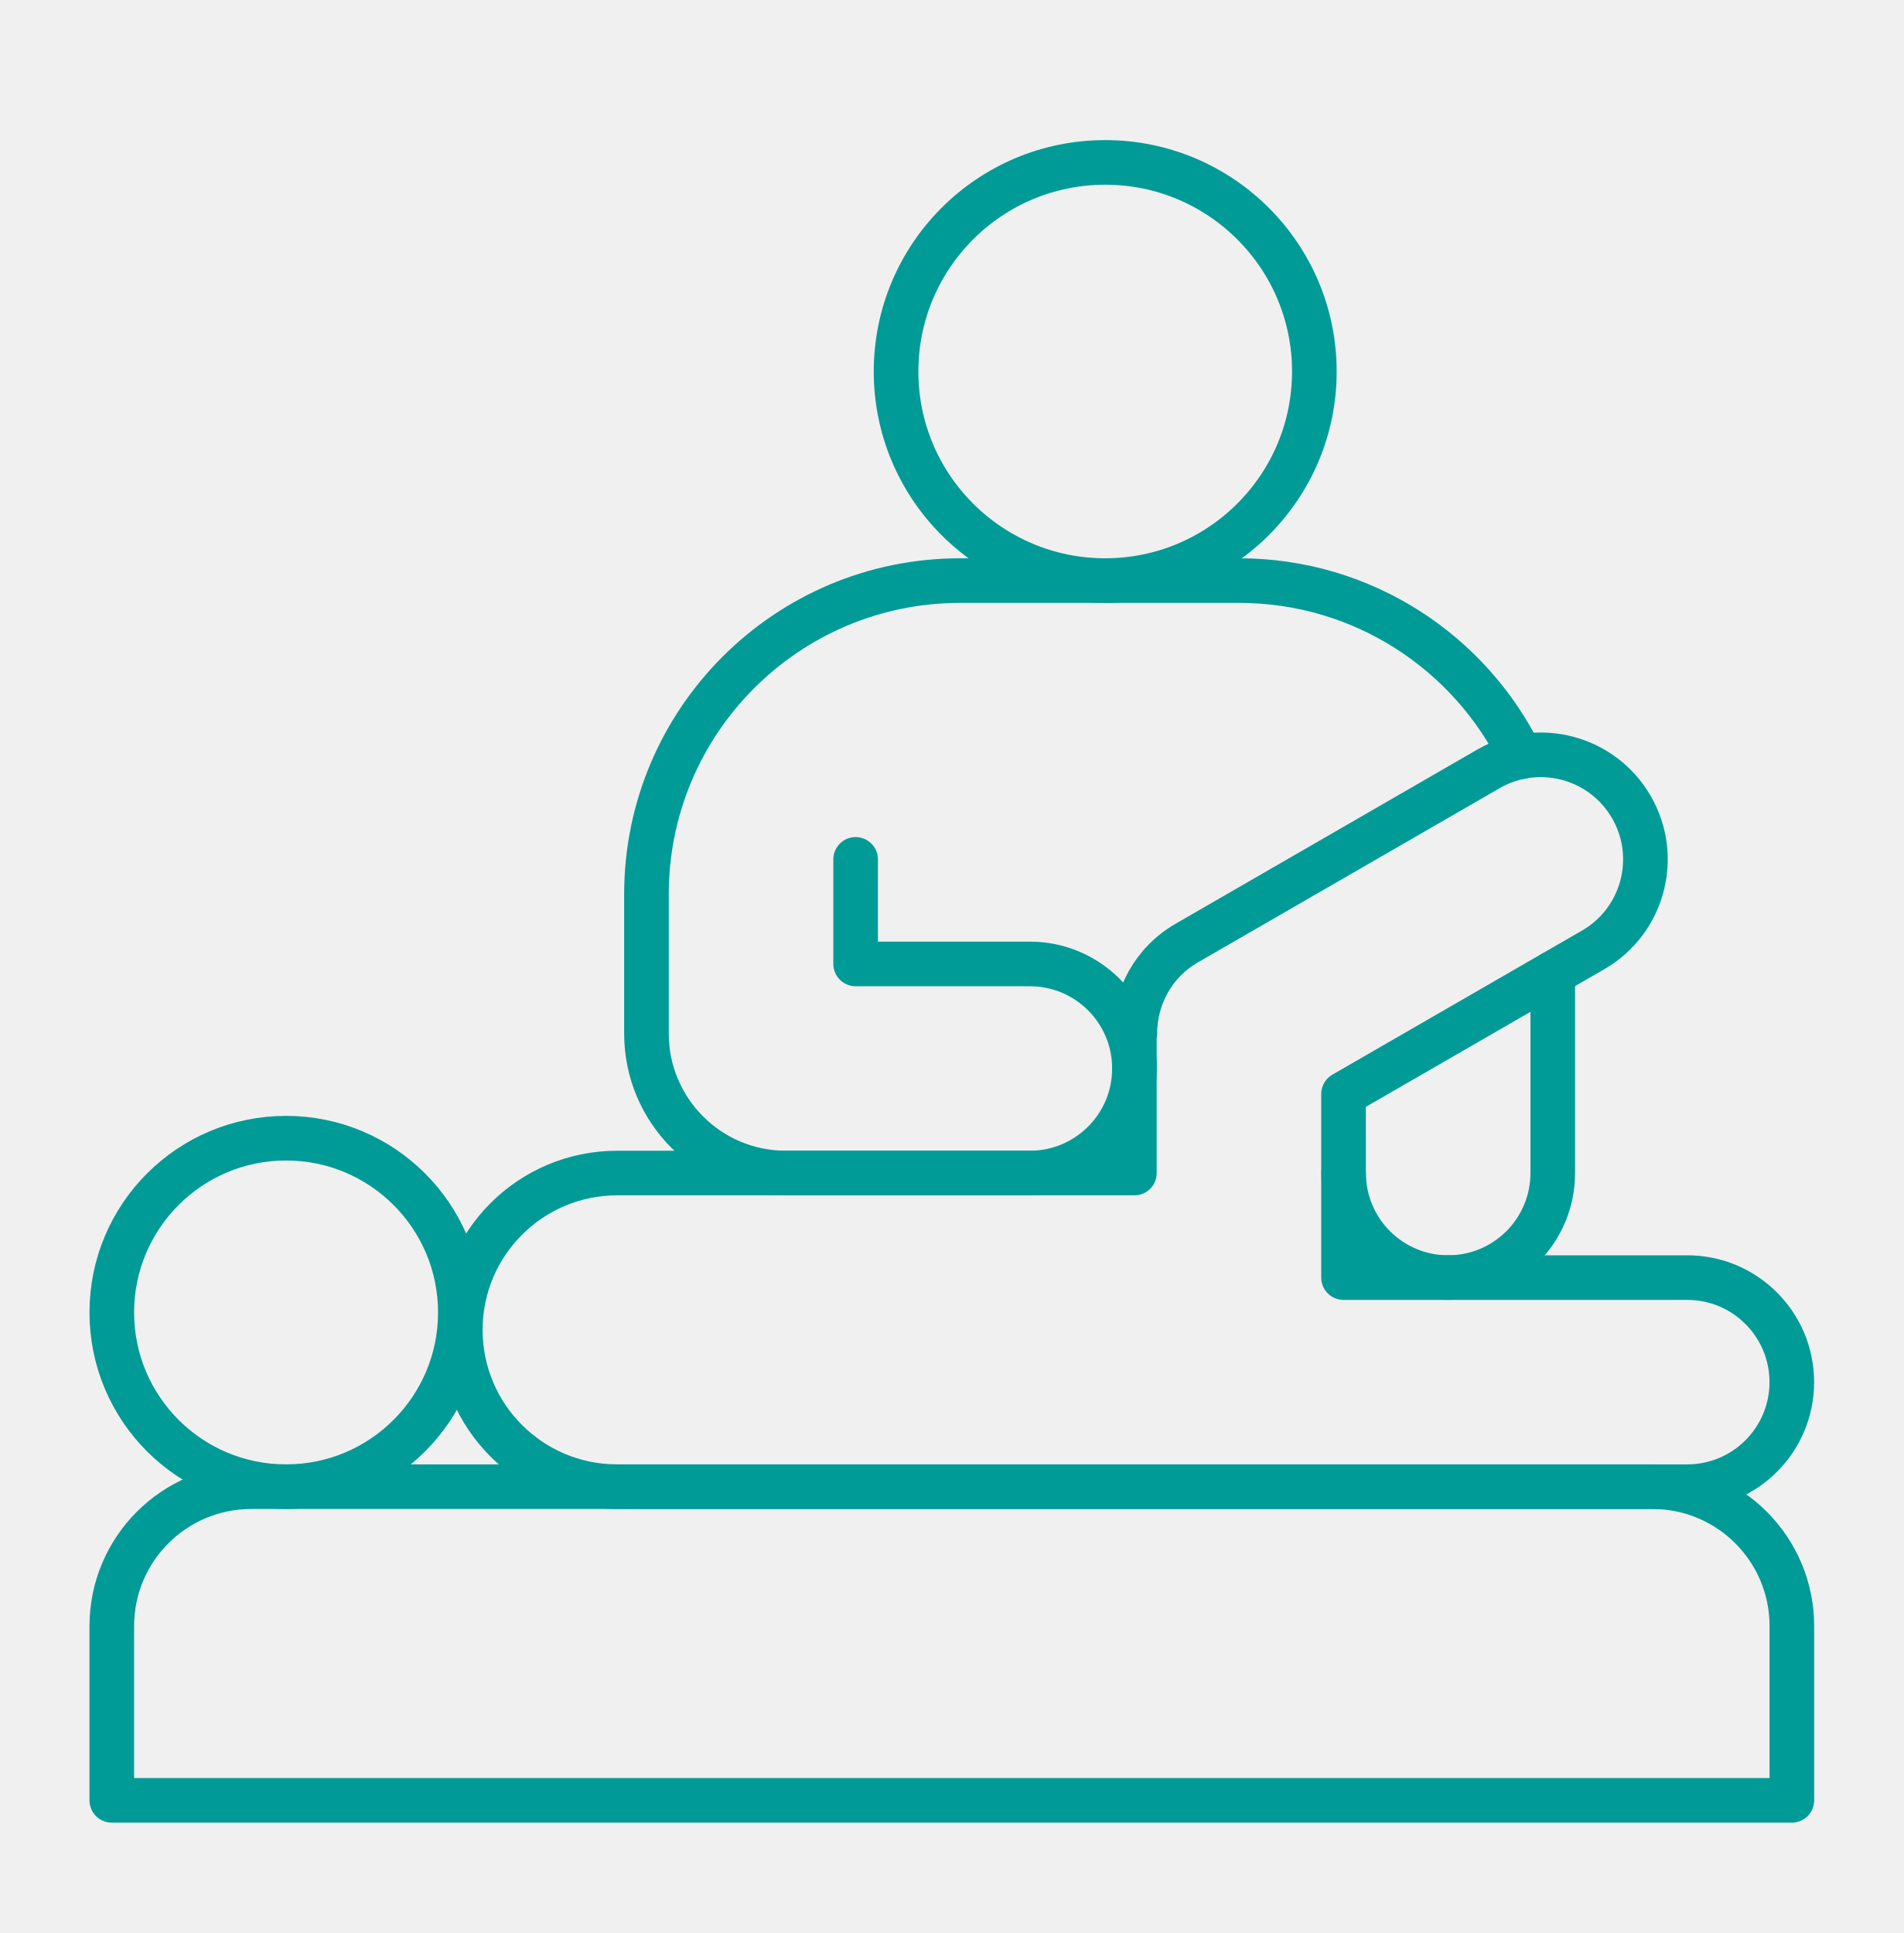
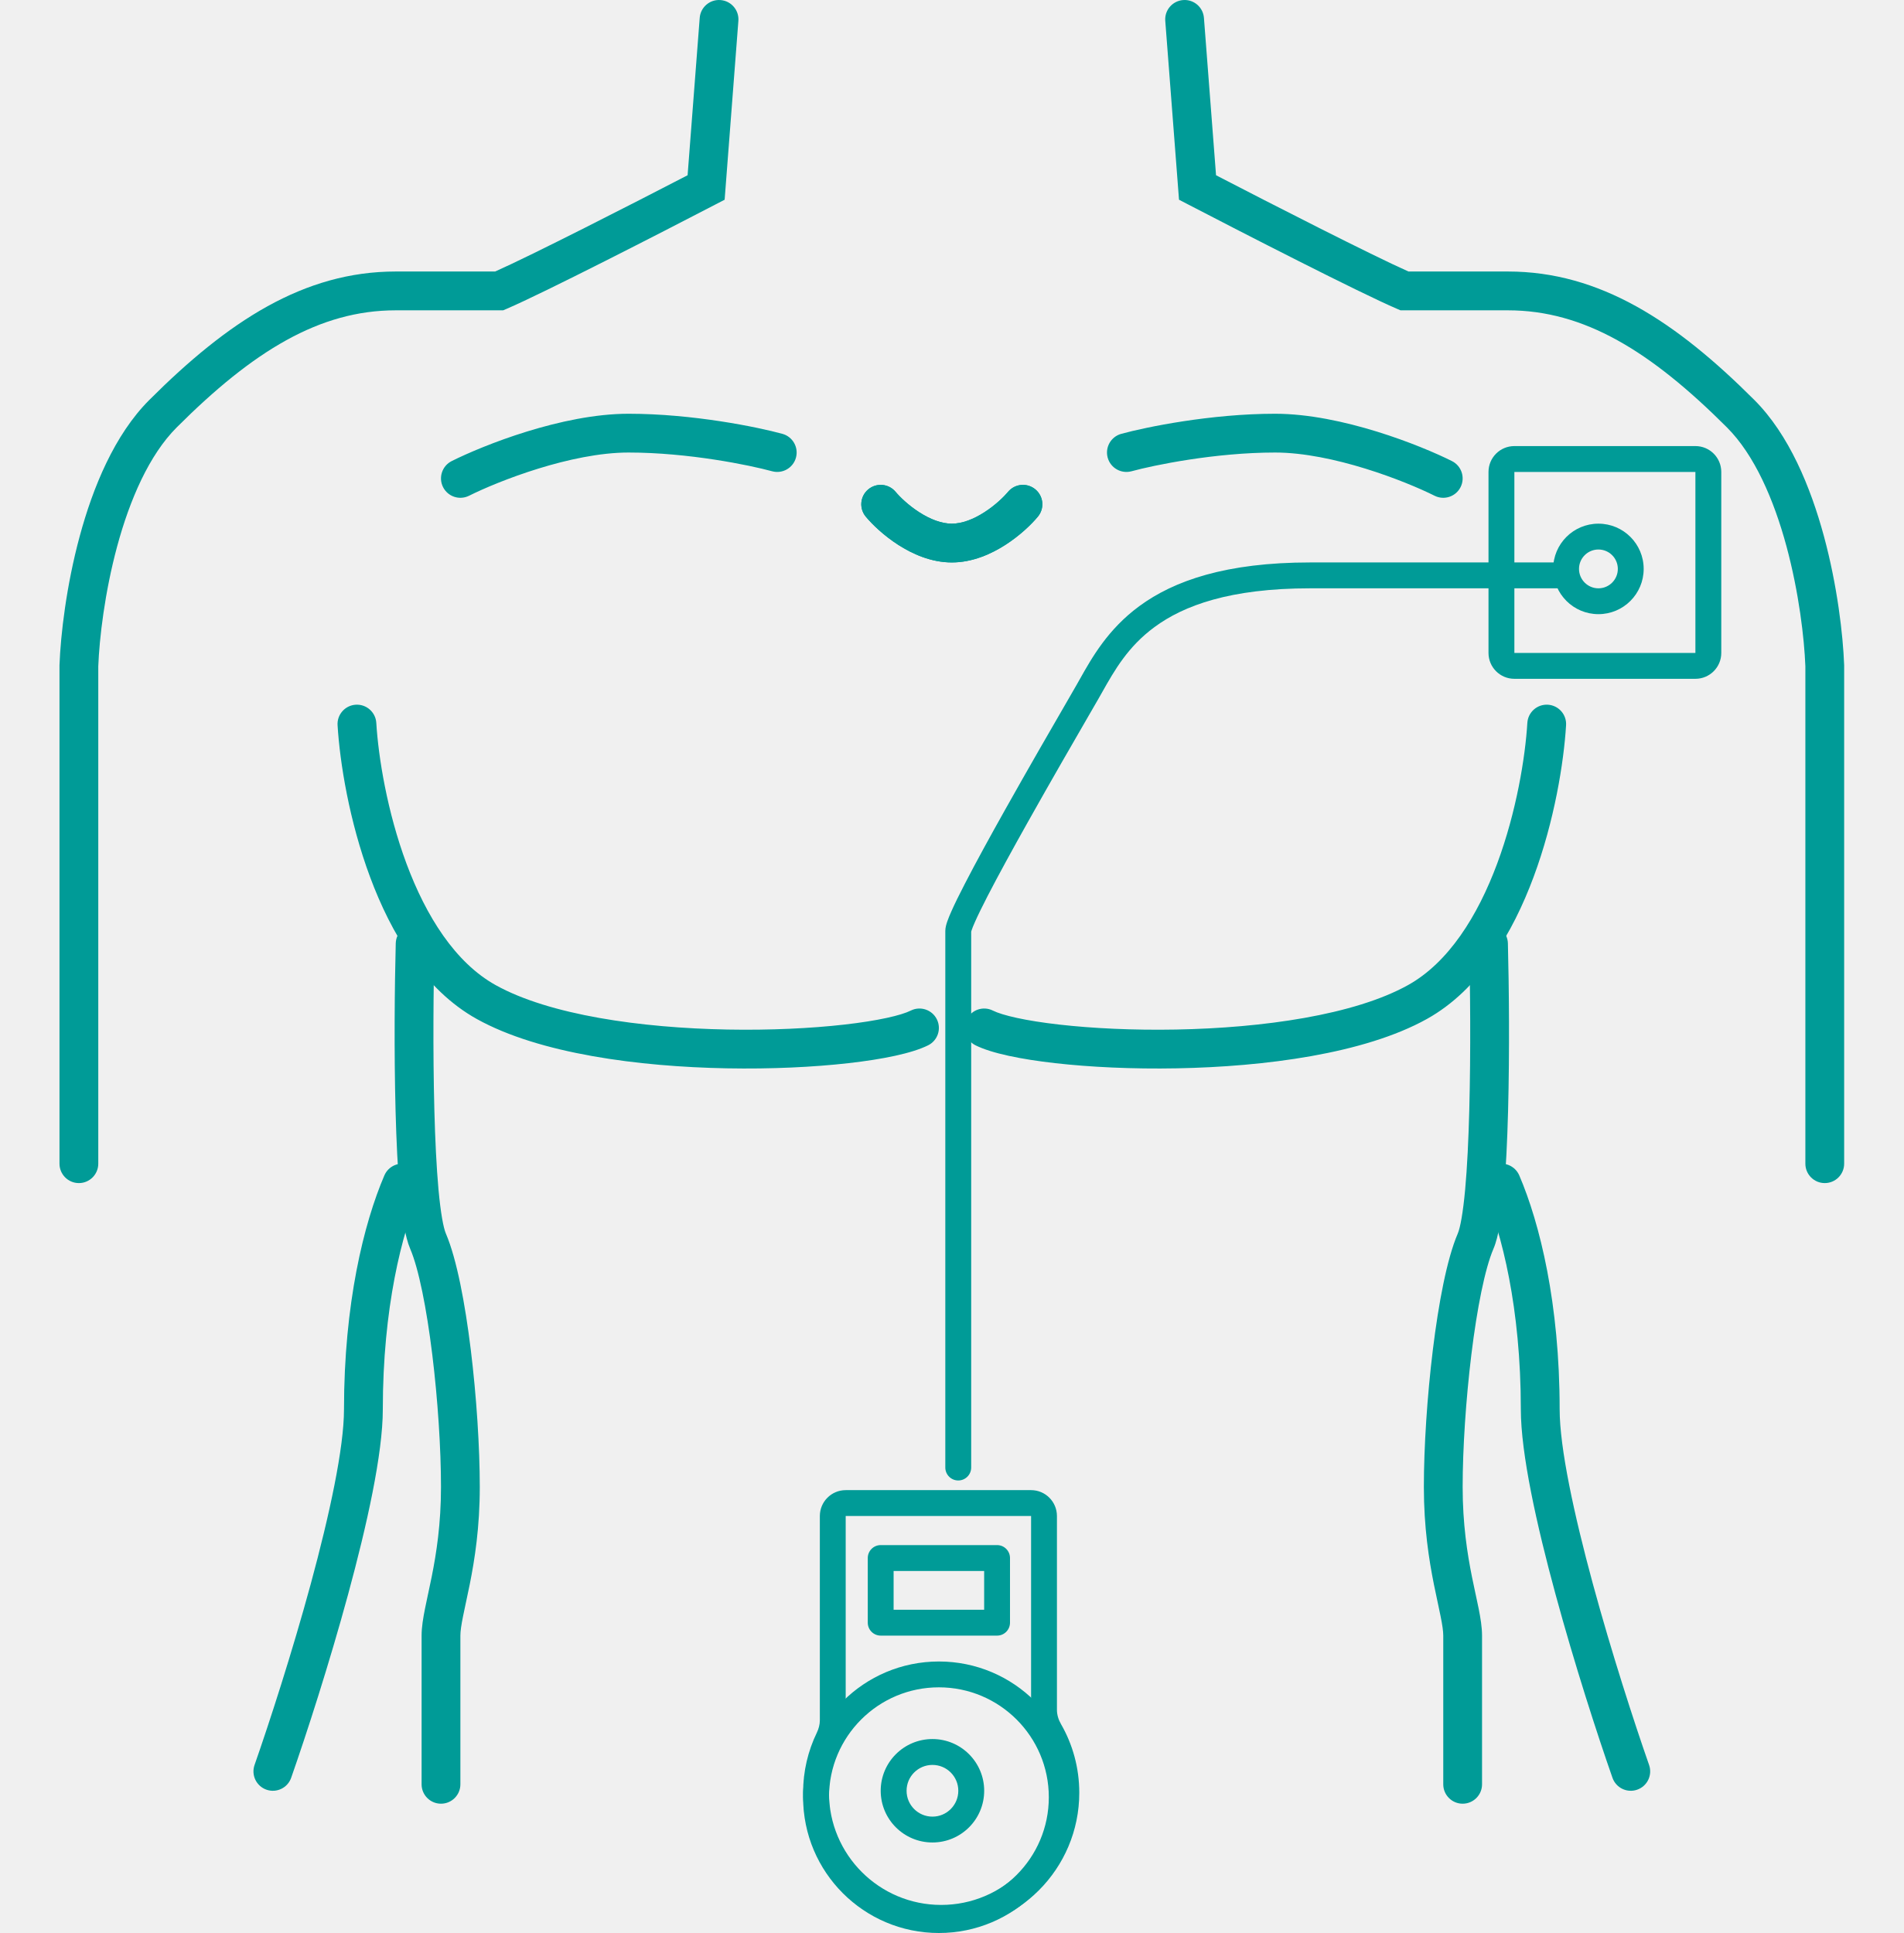
<svg xmlns="http://www.w3.org/2000/svg" width="64" height="65" viewBox="0 0 64 65" fill="none">
-   <mask id="mask0_601_692" style="mask-type:luminance" maskUnits="userSpaceOnUse" x="2" y="3" width="60" height="60">
-     <path d="M61.25 62.25V3.75H2.75V62.25H61.25Z" fill="white" stroke="white" stroke-width="1.5" />
-   </mask>
-   <g mask="url(#mask0_601_692)">
-     <path d="M60.242 60.539H3.758V54.68C3.758 52.091 5.856 49.992 8.445 49.992H55.555C58.144 49.992 60.242 52.091 60.242 54.68V60.539Z" stroke="#009B97" stroke-width="1.5" stroke-miterlimit="10" stroke-linecap="round" stroke-linejoin="round" />
-     <path d="M15.477 44.133C15.477 47.369 12.853 49.992 9.617 49.992C6.381 49.992 3.758 47.369 3.758 44.133C3.758 40.897 6.381 38.273 9.617 38.273C12.853 38.273 15.477 40.897 15.477 44.133Z" stroke="#009B97" stroke-width="1.5" stroke-miterlimit="10" stroke-linecap="round" stroke-linejoin="round" />
-     <path d="M44.188 12.492C44.188 16.375 41.039 19.523 37.156 19.523C33.273 19.523 30.125 16.375 30.125 12.492C30.125 8.609 33.273 5.461 37.156 5.461C41.039 5.461 44.188 8.609 44.188 12.492Z" stroke="#009B97" stroke-width="1.5" stroke-miterlimit="10" stroke-linecap="round" stroke-linejoin="round" />
-     <path d="M51.138 25.446C49.424 21.939 45.822 19.523 41.656 19.523H32.281C26.456 19.523 21.734 24.245 21.734 30.07V34.758C21.734 37.346 23.833 39.445 26.422 39.445H34.625C36.566 39.445 38.14 37.871 38.14 35.929C38.14 33.988 36.566 32.414 34.625 32.414H28.766V28.898" stroke="#009B97" stroke-width="1.5" stroke-miterlimit="10" stroke-linecap="round" stroke-linejoin="round" />
-     <path d="M45.172 39.445C45.172 41.387 46.746 42.961 48.688 42.961C50.629 42.961 52.203 41.387 52.203 39.445V32.727" stroke="#009B97" stroke-width="1.5" stroke-miterlimit="10" stroke-linecap="round" stroke-linejoin="round" />
-     <path d="M56.725 42.961H45.169V36.787L53.56 31.942C55.242 30.972 55.818 28.822 54.847 27.14C53.876 25.459 51.726 24.882 50.044 25.853L39.896 31.713C38.769 32.363 38.153 33.544 38.152 34.758H38.137V39.445H20.748C17.836 39.445 15.475 41.806 15.475 44.719C15.475 47.631 17.836 49.992 20.748 49.992H56.725C58.666 49.992 60.24 48.418 60.24 46.477C60.24 44.535 58.666 42.961 56.725 42.961Z" stroke="#009B97" stroke-width="1.5" stroke-miterlimit="10" stroke-linecap="round" stroke-linejoin="round" />
-   </g>
+   <path fill-rule="evenodd" clip-rule="evenodd" d="M56.999 15.87H50.913L50.913 21.956H56.999V15.87ZM50.913 15C50.432 15 50.043 15.389 50.043 15.87V21.956C50.043 22.437 50.432 22.826 50.913 22.826H56.999C57.48 22.826 57.869 22.437 57.869 21.956V15.87C57.869 15.389 57.48 15 56.999 15H50.913Z" fill="#009B97" />
+   <path fill-rule="evenodd" clip-rule="evenodd" d="M32.216 49.783C32.456 49.783 32.651 49.588 32.651 49.348V31.328C32.653 31.32 32.658 31.3 32.67 31.268C32.692 31.203 32.727 31.115 32.778 31.002C32.877 30.778 33.023 30.481 33.203 30.13C33.564 29.431 34.052 28.541 34.56 27.636C35.324 26.274 36.124 24.89 36.595 24.076C36.751 23.807 36.871 23.6 36.941 23.477C36.981 23.408 37.02 23.338 37.06 23.267C37.47 22.541 37.92 21.743 38.817 21.084C39.792 20.366 41.346 19.783 44.047 19.783H52.651C52.891 19.783 53.086 19.588 53.086 19.348C53.086 19.108 52.891 18.913 52.651 18.913H44.047C41.221 18.913 39.468 19.525 38.301 20.384C37.248 21.159 36.712 22.111 36.305 22.835C36.264 22.908 36.225 22.978 36.186 23.045C36.119 23.164 36.001 23.367 35.848 23.632C35.378 24.444 34.569 25.842 33.802 27.21C33.292 28.118 32.798 29.019 32.431 29.732C32.247 30.088 32.092 30.402 31.983 30.65C31.928 30.773 31.881 30.887 31.848 30.984C31.82 31.064 31.781 31.186 31.781 31.305V49.348C31.781 49.588 31.976 49.783 32.216 49.783Z" fill="#009B97" />
+   <path fill-rule="evenodd" clip-rule="evenodd" d="M53.739 19.783C54.099 19.783 54.391 19.491 54.391 19.13C54.391 18.77 54.099 18.478 53.739 18.478C53.378 18.478 53.086 18.77 53.086 19.13C53.086 19.491 53.378 19.783 53.739 19.783ZM53.739 20.652C54.579 20.652 55.26 19.971 55.26 19.13C55.26 18.29 54.579 17.609 53.739 17.609C52.898 17.609 52.217 18.29 52.217 19.13C52.217 19.971 52.898 20.652 53.739 20.652Z" fill="#009B97" />
+   <path fill-rule="evenodd" clip-rule="evenodd" d="M28.432 50.978V57.845C28.432 58.142 28.355 58.413 28.244 58.642C28.004 59.137 27.87 59.694 27.87 60.284C27.87 62.367 29.559 64.056 31.642 64.056C33.726 64.056 35.415 62.367 35.415 60.284C35.415 59.598 35.233 58.958 34.916 58.406C34.769 58.151 34.665 57.839 34.665 57.494V50.978L28.432 50.978ZM27.563 50.978C27.563 50.498 27.952 50.108 28.432 50.108H34.665C35.145 50.108 35.534 50.498 35.534 50.978V57.494C35.534 57.663 35.585 57.827 35.669 57.973C36.061 58.653 36.285 59.442 36.285 60.284C36.285 62.847 34.206 64.926 31.642 64.926C29.078 64.926 27 62.847 27 60.284C27 59.559 27.166 58.874 27.462 58.263C27.525 58.132 27.563 57.99 27.563 57.845V50.978Z" fill="#009B97" />
+   <path fill-rule="evenodd" clip-rule="evenodd" d="M31.565 64.13C33.606 64.13 35.261 62.476 35.261 60.435C35.261 58.394 33.606 56.739 31.565 56.739C29.524 56.739 27.87 58.394 27.87 60.435C27.87 62.476 29.524 64.13 31.565 64.13ZM31.565 65C34.087 65 36.13 62.956 36.13 60.435C36.13 57.913 34.087 55.87 31.565 55.87C29.044 55.87 27 57.913 27 60.435C27 62.956 29.044 65 31.565 65Z" fill="#009B97" />
+   <path fill-rule="evenodd" clip-rule="evenodd" d="M31.349 61.087C31.829 61.087 32.218 60.698 32.218 60.217C32.218 59.737 31.829 59.348 31.349 59.348C30.868 59.348 30.479 59.737 30.479 60.217C30.479 60.698 30.868 61.087 31.349 61.087ZM31.349 61.956C32.309 61.956 33.088 61.178 33.088 60.217C33.088 59.257 32.309 58.478 31.349 58.478C30.388 58.478 29.609 59.257 29.609 60.217C29.609 61.178 30.388 61.956 31.349 61.956Z" fill="#009B97" />
+   <path fill-rule="evenodd" clip-rule="evenodd" d="M30.043 52.826V54.13H33.087V52.826H30.043ZM29.609 51.956C29.369 51.956 29.174 52.151 29.174 52.391V54.565C29.174 54.805 29.369 55 29.609 55H33.522C33.762 55 33.956 54.805 33.956 54.565V52.391C33.956 52.151 33.762 51.956 33.522 51.956H29.609Z" fill="#009B97" />
+   <path fill-rule="evenodd" clip-rule="evenodd" d="M21.131 15.217C19.197 15.217 16.756 16.177 15.77 16.67C15.448 16.831 15.056 16.701 14.895 16.379C14.734 16.056 14.865 15.665 15.187 15.504C16.23 14.982 18.89 13.913 21.131 13.913C23.291 13.913 25.466 14.36 26.302 14.588C26.65 14.683 26.855 15.041 26.76 15.389C26.665 15.736 26.307 15.941 25.959 15.847C25.201 15.64 23.145 15.217 21.131 15.217ZM29.191 16.456C29.468 16.225 29.879 16.262 30.11 16.539C30.252 16.709 30.54 16.99 30.902 17.223C31.27 17.46 31.653 17.609 32 17.609C32.348 17.609 32.731 17.46 33.098 17.223C33.461 16.99 33.749 16.709 33.891 16.539C34.121 16.262 34.532 16.225 34.809 16.456C35.086 16.686 35.123 17.097 34.892 17.374C34.672 17.639 34.286 18.01 33.804 18.32C33.328 18.627 32.696 18.913 32 18.913C31.304 18.913 30.673 18.627 30.196 18.32C29.715 18.01 29.328 17.639 29.108 17.374C28.877 17.097 28.915 16.686 29.191 16.456Z" fill="#009B97" />
+   <path fill-rule="evenodd" clip-rule="evenodd" d="M42.869 15.217C44.803 15.217 47.244 16.177 48.23 16.67C48.552 16.831 48.944 16.701 49.105 16.379C49.266 16.056 49.135 15.665 48.813 15.504C47.77 14.982 45.109 13.913 42.869 13.913C40.709 13.913 38.534 14.36 37.698 14.588C37.35 14.683 37.145 15.041 37.24 15.389C37.335 15.736 37.693 15.941 38.041 15.847C38.799 15.64 40.855 15.217 42.869 15.217ZM34.809 16.456C34.532 16.225 34.121 16.262 33.89 16.539C33.748 16.709 33.46 16.99 33.098 17.223C32.73 17.46 32.347 17.609 32 17.609C31.652 17.609 31.269 17.46 30.902 17.223C30.539 16.99 30.251 16.709 30.11 16.539C29.879 16.262 29.468 16.225 29.191 16.456C28.914 16.686 28.877 17.097 29.108 17.374C29.328 17.639 29.714 18.01 30.196 18.32C30.672 18.627 31.304 18.913 32 18.913C32.696 18.913 33.327 18.627 33.804 18.32C34.285 18.01 34.672 17.639 34.892 17.374C35.123 17.097 35.085 16.686 34.809 16.456Z" fill="#009B97" />
+   <path fill-rule="evenodd" clip-rule="evenodd" d="M24.224 0.002C24.583 0.03 24.852 0.343 24.824 0.702L24.362 6.716L24.04 6.883C22.24 7.819 18.285 9.848 17.04 10.382L16.916 10.435H13.304C10.743 10.435 8.511 11.803 5.939 14.374C5.018 15.296 4.366 16.793 3.939 18.371C3.519 19.926 3.34 21.468 3.304 22.404V39.13C3.304 39.491 3.012 39.783 2.652 39.783C2.292 39.783 2 39.491 2 39.13V22.379L2 22.367C2.038 21.345 2.229 19.698 2.68 18.031C3.126 16.381 3.852 14.617 5.017 13.452C7.663 10.806 10.214 9.13 13.304 9.13H16.646C17.884 8.581 21.255 6.858 23.117 5.893L23.524 0.602C23.551 0.243 23.865 -0.026 24.224 0.002Z" fill="#009B97" />
+   <path fill-rule="evenodd" clip-rule="evenodd" d="M39.776 0.002C39.417 0.03 39.148 0.343 39.176 0.702L39.638 6.716L39.96 6.883C41.76 7.819 45.715 9.848 46.961 10.382L47.084 10.435H50.696C53.257 10.435 55.489 11.803 58.061 14.374C58.983 15.296 59.634 16.793 60.061 18.371C60.481 19.926 60.66 21.468 60.696 22.404V39.13C60.696 39.491 60.988 39.783 61.348 39.783C61.708 39.783 62 39.491 62 39.13V22.379L62 22.367C61.962 21.345 61.771 19.698 61.32 18.031C60.873 16.381 60.148 14.617 58.983 13.452C56.337 10.806 53.786 9.13 50.696 9.13H47.353C46.116 8.581 42.745 6.858 40.883 5.893L40.476 0.602C40.449 0.243 40.135 -0.026 39.776 0.002Z" fill="#009B97" />
+   <path fill-rule="evenodd" clip-rule="evenodd" d="M13.779 39.183C14.11 39.325 14.263 39.709 14.121 40.04C13.508 41.47 12.87 43.989 12.87 47.391C12.87 48.882 12.337 51.281 11.705 53.606C11.066 55.957 10.301 58.32 9.789 59.781C9.67 60.121 9.298 60.3 8.958 60.181C8.618 60.062 8.439 59.69 8.558 59.35C9.061 57.912 9.817 55.58 10.447 53.264C11.083 50.922 11.565 48.683 11.565 47.391C11.565 43.837 12.231 41.139 12.922 39.526C13.064 39.195 13.447 39.041 13.779 39.183Z" fill="#009B97" />
+   <path fill-rule="evenodd" clip-rule="evenodd" d="M50.221 39.183C49.89 39.325 49.737 39.709 49.879 40.04C50.492 41.47 51.13 43.989 51.13 47.391C51.13 48.882 51.663 51.281 52.295 53.606C52.934 55.957 53.699 58.32 54.211 59.781C54.33 60.121 54.702 60.3 55.042 60.181C55.382 60.062 55.561 59.69 55.442 59.35C54.939 57.912 54.183 55.58 53.553 53.264C52.917 50.922 52.435 48.683 52.435 47.391C52.435 43.837 51.769 41.139 51.078 39.526C50.936 39.195 50.553 39.041 50.221 39.183Z" fill="#009B97" />
+   <path fill-rule="evenodd" clip-rule="evenodd" d="M13.973 31.087C14.333 31.096 14.618 31.396 14.608 31.756C14.572 33.161 14.551 35.345 14.603 37.325C14.629 38.316 14.674 39.247 14.742 40.001C14.815 40.79 14.907 41.288 14.991 41.482C15.357 42.338 15.637 43.836 15.827 45.382C16.02 46.954 16.13 48.665 16.13 50C16.13 51.361 15.96 52.439 15.792 53.28C15.75 53.489 15.708 53.683 15.67 53.861L15.662 53.898C15.627 54.062 15.595 54.21 15.568 54.347C15.507 54.649 15.478 54.852 15.478 55V60C15.478 60.36 15.186 60.652 14.826 60.652C14.466 60.652 14.174 60.36 14.174 60V55C14.174 54.713 14.227 54.4 14.289 54.091C14.318 53.944 14.352 53.787 14.386 53.626L14.395 53.586C14.433 53.409 14.473 53.223 14.513 53.024C14.671 52.235 14.826 51.247 14.826 50C14.826 48.726 14.72 47.068 14.532 45.541C14.341 43.99 14.077 42.662 13.792 41.996C13.614 41.582 13.513 40.879 13.444 40.12C13.371 39.326 13.326 38.363 13.299 37.359C13.246 35.351 13.268 33.143 13.305 31.722C13.314 31.362 13.613 31.078 13.973 31.087Z" fill="#009B97" />
+   <path fill-rule="evenodd" clip-rule="evenodd" d="M50.027 31.087C49.667 31.096 49.382 31.396 49.392 31.756C49.428 33.161 49.449 35.345 49.397 37.325C49.371 38.316 49.327 39.247 49.258 40.001C49.185 40.79 49.093 41.288 49.009 41.482C48.642 42.338 48.363 43.836 48.173 45.382C47.98 46.954 47.87 48.665 47.87 50C47.87 51.361 48.04 52.439 48.208 53.28C48.25 53.489 48.292 53.683 48.33 53.861L48.338 53.898C48.373 54.062 48.405 54.21 48.432 54.347C48.493 54.649 48.522 54.852 48.522 55V60C48.522 60.36 48.814 60.652 49.174 60.652C49.534 60.652 49.826 60.36 49.826 60V55C49.826 54.713 49.773 54.4 49.712 54.091C49.682 53.944 49.648 53.787 49.614 53.626L49.605 53.586C49.567 53.409 49.527 53.223 49.487 53.024C49.329 52.235 49.174 51.247 49.174 50C49.174 48.726 49.281 47.068 49.468 45.541C49.658 43.99 49.923 42.662 50.208 41.996C50.386 41.582 50.487 40.879 50.556 40.12C50.629 39.326 50.674 38.363 50.701 37.359C50.754 35.351 50.732 33.143 50.695 31.722C50.686 31.362 50.387 31.078 50.027 31.087Z" fill="#009B97" />
+   <path fill-rule="evenodd" clip-rule="evenodd" d="M11.96 23.697C12.32 23.675 12.629 23.949 12.651 24.308C12.72 25.451 13.014 27.288 13.665 29.039C14.324 30.809 15.303 32.369 16.664 33.126C18.471 34.13 21.538 34.566 24.458 34.62C25.899 34.647 27.27 34.58 28.38 34.454C29.524 34.325 30.301 34.142 30.621 33.982C30.943 33.821 31.335 33.952 31.496 34.274C31.657 34.596 31.527 34.988 31.205 35.149C30.655 35.423 29.666 35.621 28.527 35.75C27.355 35.883 25.927 35.952 24.433 35.924C21.483 35.869 18.137 35.436 16.031 34.266C14.262 33.283 13.139 31.366 12.443 29.494C11.739 27.604 11.425 25.637 11.349 24.387C11.327 24.028 11.601 23.719 11.96 23.697Z" fill="#009B97" />
+   <path fill-rule="evenodd" clip-rule="evenodd" d="M52.04 23.697C51.68 23.675 51.371 23.949 51.349 24.308C51.28 25.451 50.986 27.288 50.335 29.039C49.676 30.809 48.697 32.369 47.336 33.126C45.529 34.13 42.462 34.566 39.542 34.62C38.101 34.647 36.73 34.58 35.62 34.454C34.476 34.325 33.699 34.142 33.379 33.982C33.057 33.821 32.665 33.952 32.504 34.274C32.343 34.596 32.473 34.988 32.795 35.149C33.345 35.423 34.334 35.621 35.473 35.75C36.645 35.883 38.073 35.952 39.567 35.924C42.517 35.869 45.863 35.436 47.969 34.266C49.738 33.283 50.861 31.366 51.557 29.494C52.261 27.604 52.575 25.637 52.651 24.387C52.673 24.028 52.399 23.719 52.04 23.697Z" fill="#009B97" />
</svg>
